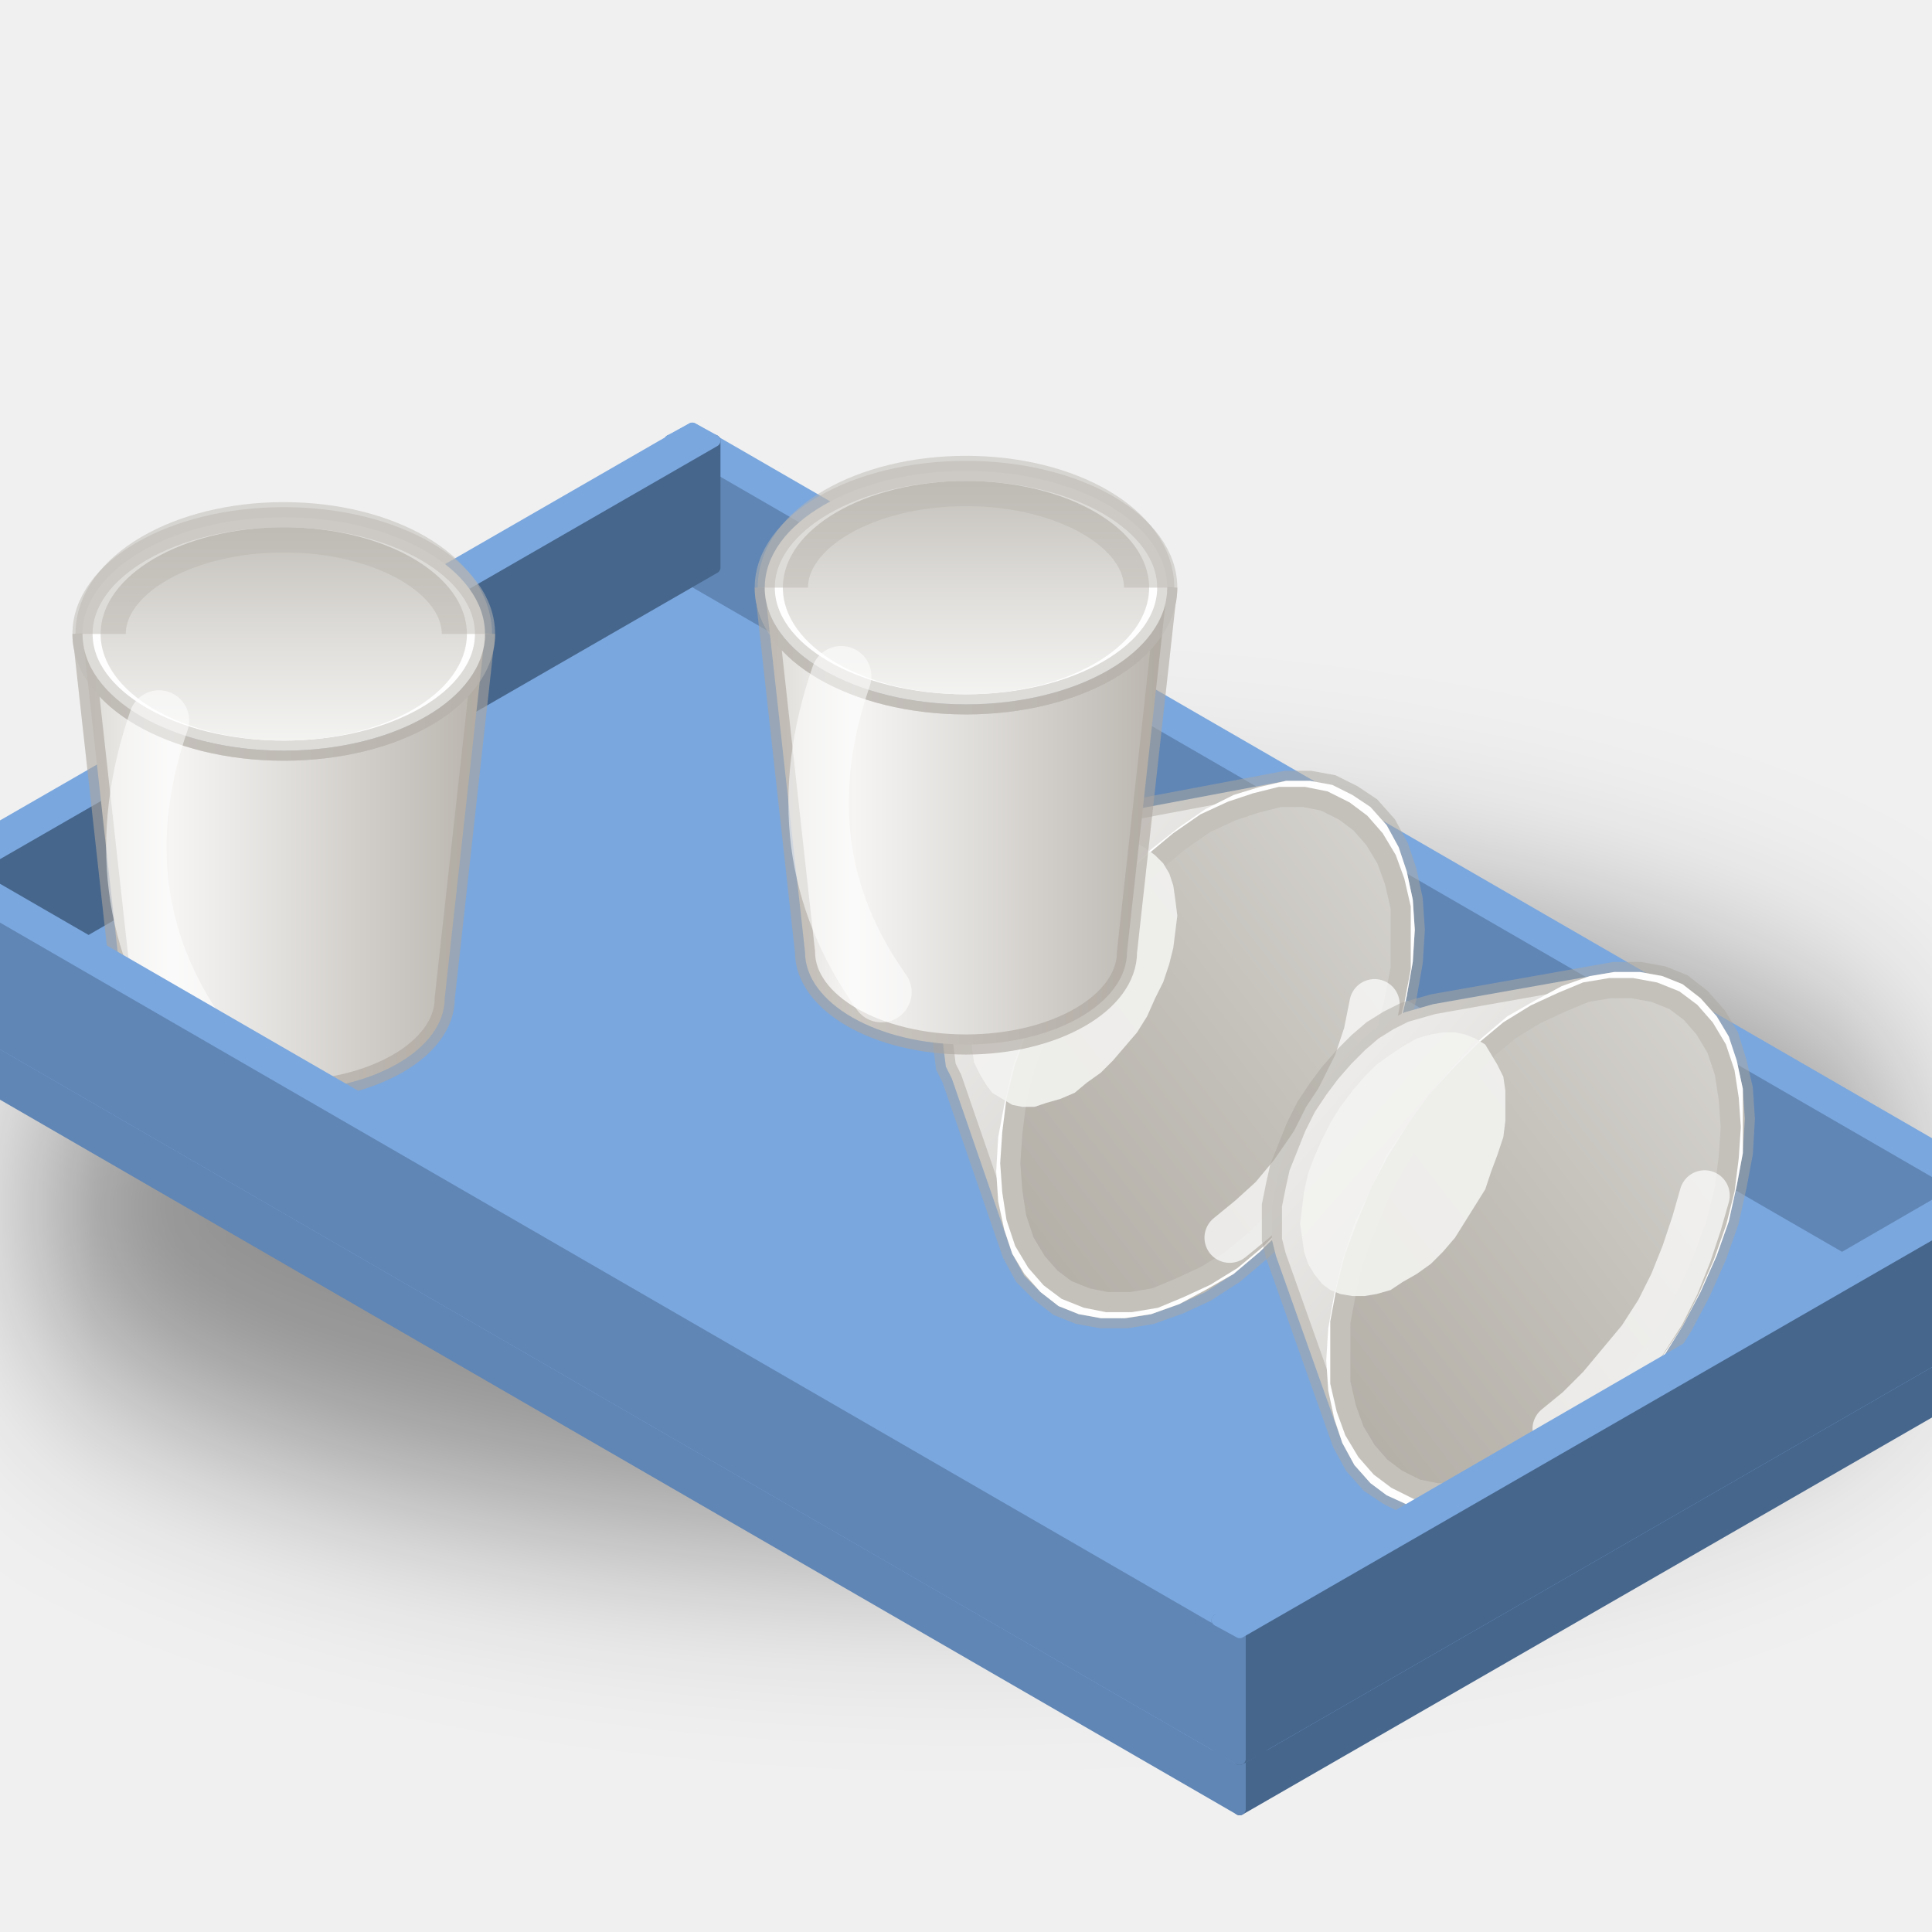
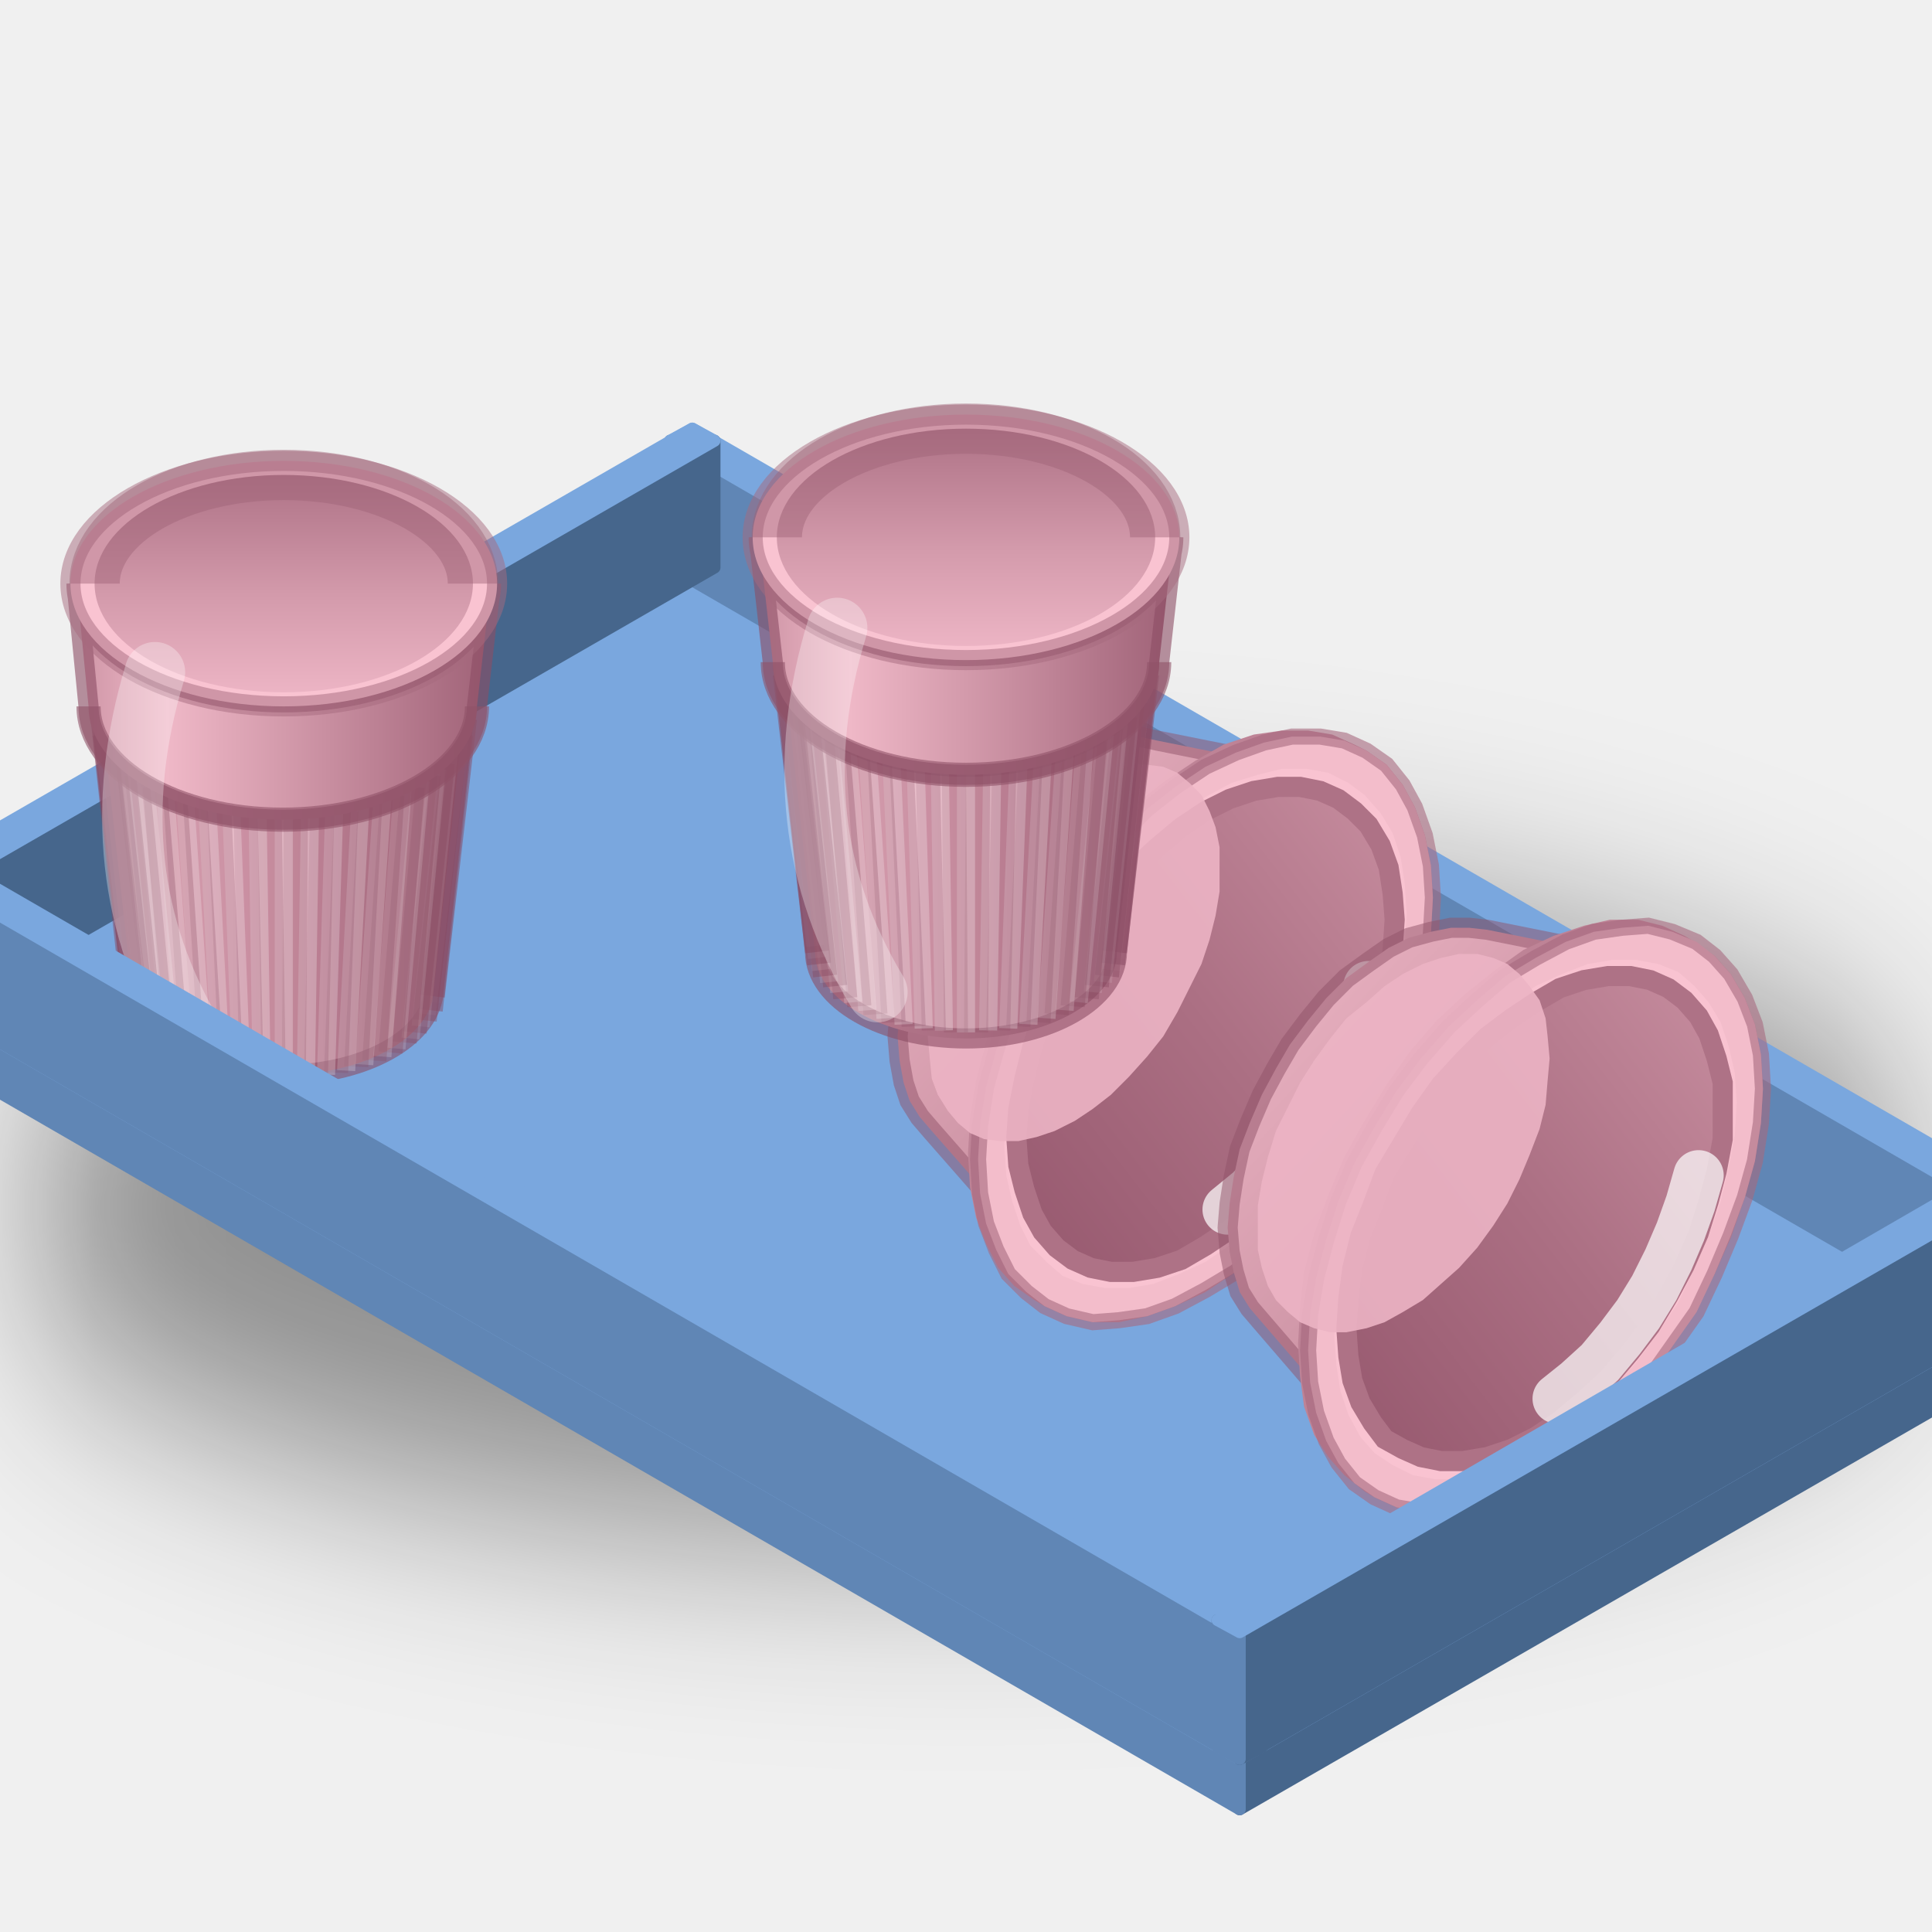
<svg xmlns="http://www.w3.org/2000/svg" viewBox="0 0 96 96" role="img" aria-label="팔레트">
  <defs>
    <filter id="ic-pallet-blur" x="-50%" y="-50%" width="200%" height="200%">
      <feGaussianBlur stdDeviation="5" />
    </filter>
    <filter id="ic-pallet-soft" x="-50%" y="-50%" width="200%" height="200%">
      <feGaussianBlur stdDeviation="2" />
    </filter>
    <linearGradient id="ic-pallet-g1" x1="0" y1="0" x2="1" y2="1">
-       <stop offset="0" stop-color="#f6f5f4" />
-       <stop offset="0.45" stop-color="#dedcd9" />
-       <stop offset="1" stop-color="#bfbbb4" />
+       <stop offset="0" stop-color="#efb8c7" />
+       <stop offset="0.45" stop-color="#d097a8" />
+       <stop offset="1" stop-color="#a76a7f" />
    </linearGradient>
    <linearGradient id="ic-pallet-g2" x1="1" y1="0" x2="0" y2="1">
-       <stop offset="0" stop-color="#d7d5d1" />
-       <stop offset="0.5" stop-color="#c2bfb8" />
-       <stop offset="1" stop-color="#b2ada5" />
+       <stop offset="0" stop-color="#c78d9f" />
+       <stop offset="0.5" stop-color="#ab6f83" />
+       <stop offset="1" stop-color="#96586e" />
    </linearGradient>
    <linearGradient id="ic-pallet-g3" x1="0" y1="0" x2="1" y2="1">
-       <stop offset="0" stop-color="#f6f5f4" />
-       <stop offset="0.45" stop-color="#dedcd9" />
-       <stop offset="1" stop-color="#bfbbb4" />
+       <stop offset="0" stop-color="#efb8c7" />
+       <stop offset="0.45" stop-color="#d097a8" />
+       <stop offset="1" stop-color="#a76a7f" />
    </linearGradient>
    <linearGradient id="ic-pallet-g4" x1="1" y1="0" x2="0" y2="1">
-       <stop offset="0" stop-color="#d7d5d1" />
-       <stop offset="0.5" stop-color="#c2bfb8" />
-       <stop offset="1" stop-color="#b2ada5" />
+       <stop offset="0" stop-color="#c78d9f" />
+       <stop offset="0.5" stop-color="#ab6f83" />
+       <stop offset="1" stop-color="#96586e" />
    </linearGradient>
    <linearGradient id="ic-pallet-g5" x1="0" y1="0" x2="1" y2="0">
-       <stop offset="0" stop-color="#dcdad6" />
-       <stop offset="0.22" stop-color="#f6f5f4" />
-       <stop offset="0.5" stop-color="#e1dfdc" />
-       <stop offset="0.82" stop-color="#c7c3be" />
-       <stop offset="1" stop-color="#b9b5ad" />
-     </linearGradient>
-     <linearGradient id="ic-pallet-g6" x1="0" y1="0" x2="0" y2="1">
-       <stop offset="0" stop-color="#c4c1bb" />
-       <stop offset="0.55" stop-color="#e1dfdc" />
-       <stop offset="1" stop-color="#f3f3f1" />
-     </linearGradient>
-     <linearGradient id="ic-pallet-g7" x1="0" y1="0" x2="1" y2="0">
-       <stop offset="0" stop-color="#dcdad6" />
-       <stop offset="0.22" stop-color="#f6f5f4" />
-       <stop offset="0.5" stop-color="#e1dfdc" />
-       <stop offset="0.82" stop-color="#c7c3be" />
-       <stop offset="1" stop-color="#b9b5ad" />
-     </linearGradient>
-     <linearGradient id="ic-pallet-g8" x1="0" y1="0" x2="0" y2="1">
-       <stop offset="0" stop-color="#c4c1bb" />
-       <stop offset="0.55" stop-color="#e1dfdc" />
-       <stop offset="1" stop-color="#f3f3f1" />
+       <stop offset="0" stop-color="#cd94a5" />
+       <stop offset="0.22" stop-color="#efb8c7" />
+       <stop offset="0.5" stop-color="#d39aab" />
+       <stop offset="0.82" stop-color="#b2768a" />
+       <stop offset="1" stop-color="#9f6277" />
+     </linearGradient>
+     <linearGradient id="ic-pallet-g6" x1="0" y1="0" x2="1" y2="0">
+       <stop offset="0" stop-color="#cd94a5" />
+       <stop offset="0.22" stop-color="#efb8c7" />
+       <stop offset="0.5" stop-color="#d39aab" />
+       <stop offset="0.82" stop-color="#b2768a" />
+       <stop offset="1" stop-color="#9f6277" />
+     </linearGradient>
+     <linearGradient id="ic-pallet-g7" x1="0" y1="0" x2="0" y2="1">
+       <stop offset="0" stop-color="#ae7286" />
+       <stop offset="0.55" stop-color="#d39aab" />
+       <stop offset="1" stop-color="#ecb4c4" />
+     </linearGradient>
+     <linearGradient id="ic-pallet-g8" x1="0" y1="0" x2="1" y2="0">
+       <stop offset="0" stop-color="#cd94a5" />
+       <stop offset="0.22" stop-color="#efb8c7" />
+       <stop offset="0.5" stop-color="#d39aab" />
+       <stop offset="0.82" stop-color="#b2768a" />
+       <stop offset="1" stop-color="#9f6277" />
+     </linearGradient>
+     <linearGradient id="ic-pallet-g9" x1="0" y1="0" x2="1" y2="0">
+       <stop offset="0" stop-color="#cd94a5" />
+       <stop offset="0.22" stop-color="#efb8c7" />
+       <stop offset="0.5" stop-color="#d39aab" />
+       <stop offset="0.82" stop-color="#b2768a" />
+       <stop offset="1" stop-color="#9f6277" />
+     </linearGradient>
+     <linearGradient id="ic-pallet-g10" x1="0" y1="0" x2="0" y2="1">
+       <stop offset="0" stop-color="#ae7286" />
+       <stop offset="0.55" stop-color="#d39aab" />
+       <stop offset="1" stop-color="#ecb4c4" />
    </linearGradient>
  </defs>
  <ellipse cx="48.0" cy="60.0" rx="48.9" ry="16.9" fill="#000" fill-opacity="0.4" filter="url(#ic-pallet-blur)" />
  <polygon points="99.8,67.9 61.6,89.9 61.6,87.4 99.8,65.4" fill="#46668c" stroke="#46668c" stroke-width=".6" stroke-linejoin="round" />
  <polygon points="61.6,89.9 -3.8,52.1 -3.8,49.6 61.6,87.4" fill="#6086b5" stroke="#6086b5" stroke-width=".6" stroke-linejoin="round" />
  <polygon points="34.4,27.6 99.8,65.4 61.6,87.4 -3.8,49.6" fill="#7aa7de" stroke="#7aa7de" stroke-width=".6" stroke-linejoin="round" />
  <polygon points="99.8,65.4 98.7,66.0 98.7,59.7 99.8,59.1" fill="#46668c" stroke="#46668c" stroke-width=".6" stroke-linejoin="round" />
  <polygon points="98.7,66.0 33.3,28.2 33.3,21.9 98.7,59.7" fill="#6086b5" stroke="#6086b5" stroke-width=".6" stroke-linejoin="round" />
  <polygon points="34.4,21.3 99.8,59.1 98.7,59.7 33.3,21.9" fill="#7aa7de" stroke="#7aa7de" stroke-width=".6" stroke-linejoin="round" />
  <polygon points="35.5,28.2 -2.7,50.2 -2.7,43.9 35.5,21.9" fill="#46668c" stroke="#46668c" stroke-width=".6" stroke-linejoin="round" />
  <polygon points="-2.7,50.2 -3.8,49.6 -3.8,43.3 -2.7,43.9" fill="#6086b5" stroke="#6086b5" stroke-width=".6" stroke-linejoin="round" />
  <polygon points="34.4,21.3 35.5,21.9 -2.7,43.9 -3.8,43.3" fill="#7aa7de" stroke="#7aa7de" stroke-width=".6" stroke-linejoin="round" />
-   <polygon points="46.8,51.3 46.9,50.4 47.0,49.5 47.3,48.5 47.6,47.5 48.0,46.5 48.5,45.6 49.1,44.7 49.7,43.8 50.4,43.0 51.1,42.4 51.9,41.8 52.6,41.3 53.4,40.9 54.1,40.6 54.9,40.5 63.9,38.8 65.1,38.8 66.2,39.0 67.2,39.5 68.1,40.1 68.9,41.0 69.5,42.1 69.9,43.3 70.2,44.7 70.3,46.2 70.2,47.8 69.9,49.5 69.5,51.2 68.9,53.0 68.1,54.7 67.2,56.4 66.2,58.0 65.1,59.5 63.9,61.0 62.6,62.2 61.3,63.3 59.9,64.2 58.6,64.8 57.2,65.3 56.0,65.5 54.7,65.5 53.6,65.3 52.6,64.9 51.7,64.2 50.9,63.4 50.3,62.3 47.3,53.6 47.0,53.0 46.9,52.2" fill="url(#ic-pallet-g1)" stroke="#ada8a0" stroke-width="1" stroke-opacity=".5" />
-   <polygon points="49.5,58.2 49.6,56.5 49.9,54.9 50.3,53.1 50.9,51.4 51.7,49.6 52.6,47.9 53.6,46.3 54.7,44.8 55.9,43.4 57.2,42.2 58.6,41.1 59.9,40.2 61.3,39.5 62.6,39.1 63.9,38.8 65.1,38.8 66.2,39.0 67.2,39.5 68.1,40.1 68.9,41.0 69.5,42.1 69.9,43.3 70.2,44.7 70.3,46.2 70.2,47.8 69.9,49.5 69.5,51.2 68.9,53.0 68.1,54.7 67.2,56.4 66.2,58.0 65.1,59.6 63.9,60.9 62.6,62.2 61.3,63.3 59.9,64.1 58.6,64.8 57.2,65.3 55.9,65.5 54.7,65.5 53.6,65.3 52.6,64.9 51.7,64.2 50.9,63.3 50.3,62.3 49.9,61.1 49.6,59.7" fill="#fefefe" />
-   <polygon points="50.2,57.8 50.3,56.3 50.5,54.7 50.9,53.1 51.5,51.4 52.2,49.8 53.0,48.2 54.0,46.7 55.0,45.3 56.2,43.9 57.4,42.8 58.6,41.8 59.9,40.9 61.2,40.3 62.4,39.9 63.6,39.6 64.8,39.6 65.8,39.8 66.8,40.3 67.6,40.9 68.3,41.7 68.9,42.7 69.3,43.8 69.6,45.1 69.6,46.6 69.6,48.1 69.3,49.7 68.9,51.3 68.3,52.9 67.6,54.6 66.8,56.1 65.8,57.7 64.8,59.1 63.6,60.4 62.4,61.6 61.2,62.6 59.9,63.4 58.6,64.0 57.4,64.5 56.2,64.7 55.0,64.7 54.0,64.5 53.0,64.1 52.2,63.5 51.5,62.7 50.9,61.7 50.5,60.5 50.3,59.2" fill="url(#ic-pallet-g2)" stroke="#c4c1bb" stroke-width="1" />
-   <polygon points="48.3,51.3 48.3,50.5 48.4,49.7 48.7,48.9 49.0,48.0 49.3,47.2 49.8,46.3 50.3,45.5 50.8,44.8 51.4,44.1 52.0,43.5 52.7,43.0 53.4,42.5 54.0,42.2 54.7,42.0 55.3,41.8 55.9,41.8 56.5,41.9 57.0,42.2 57.4,42.5 57.8,42.9 58.1,43.4 58.3,44.0 58.4,44.7 58.5,45.5 58.4,46.3 58.3,47.1 58.1,47.9 57.8,48.8 57.4,49.6 57.0,50.5 56.5,51.3 55.9,52.0 55.3,52.7 54.7,53.3 54.0,53.8 53.4,54.3 52.7,54.6 52.0,54.8 51.4,55.0 50.8,55.0 50.3,54.9 49.8,54.6 49.3,54.3 49.0,53.9 48.7,53.4 48.4,52.8 48.3,52.1" fill="#f3f3f1" fill-opacity="0.9" />
-   <polyline points="68.3,49.9 68.0,51.4 67.5,52.9 66.8,54.3 66.1,55.7 65.2,57.1 64.3,58.4 63.3,59.6 62.2,60.6 61.1,61.5" fill="none" stroke="#fff" stroke-opacity="0.7" stroke-width="2.5" stroke-linecap="round" />
-   <polygon points="63.2,60.8 63.2,59.9 63.4,58.9 63.6,58.0 64.0,57.0 64.4,56.0 64.9,55.0 65.5,54.1 66.1,53.3 66.8,52.5 67.5,51.8 68.2,51.2 69.0,50.7 69.8,50.3 70.5,50.1 71.2,49.9 80.2,48.3 81.5,48.3 82.6,48.5 83.6,48.9 84.5,49.6 85.3,50.5 85.9,51.5 86.3,52.8 86.6,54.1 86.7,55.6 86.6,57.3 86.3,58.9 85.9,60.7 85.3,62.4 84.5,64.2 83.6,65.9 82.6,67.5 81.5,69.0 80.2,70.4 79.0,71.6 77.6,72.7 76.3,73.6 74.9,74.3 73.6,74.7 72.3,75.0 71.1,75.0 70.0,74.8 69.0,74.3 68.1,73.7 67.3,72.8 66.7,71.7 63.4,62.4 63.2,61.6" fill="url(#ic-pallet-g3)" stroke="#ada8a0" stroke-width="1" stroke-opacity=".5" />
-   <polygon points="65.9,67.6 66.0,66.0 66.3,64.3 66.7,62.6 67.3,60.8 68.1,59.1 68.9,57.4 70.0,55.8 71.1,54.3 72.3,52.9 73.6,51.6 74.9,50.5 76.3,49.7 77.6,49.0 79.0,48.5 80.2,48.3 81.5,48.3 82.6,48.5 83.6,48.9 84.5,49.6 85.3,50.5 85.9,51.5 86.3,52.7 86.6,54.1 86.6,55.6 86.6,57.3 86.3,58.9 85.9,60.7 85.3,62.4 84.5,64.2 83.6,65.9 82.6,67.5 81.5,69.0 80.2,70.4 79.0,71.6 77.6,72.7 76.3,73.6 74.9,74.3 73.6,74.7 72.3,75.0 71.1,75.0 70.0,74.8 68.9,74.3 68.1,73.7 67.3,72.8 66.7,71.7 66.3,70.5 66.0,69.1" fill="#fefefe" />
-   <polygon points="66.6,67.2 66.6,65.7 66.9,64.1 67.3,62.5 67.9,60.9 68.6,59.2 69.4,57.7 70.4,56.1 71.4,54.7 72.6,53.4 73.8,52.2 75.0,51.2 76.3,50.4 77.6,49.8 78.8,49.3 80.0,49.1 81.1,49.1 82.2,49.3 83.2,49.7 84.0,50.3 84.7,51.1 85.3,52.1 85.7,53.3 85.9,54.6 86.0,56.0 85.9,57.5 85.7,59.1 85.3,60.7 84.7,62.4 84.0,64.0 83.2,65.6 82.2,67.1 81.1,68.5 80.0,69.9 78.8,71.0 77.6,72.0 76.3,72.9 75.0,73.5 73.8,73.9 72.6,74.2 71.4,74.2 70.4,74.0 69.4,73.5 68.6,72.9 67.9,72.1 67.3,71.1 66.9,70.0 66.6,68.7" fill="url(#ic-pallet-g4)" stroke="#c4c1bb" stroke-width="1" />
-   <polygon points="64.6,60.8 64.7,60.0 64.8,59.2 65.0,58.3 65.3,57.5 65.7,56.6 66.1,55.8 66.6,55.0 67.2,54.2 67.8,53.5 68.4,52.9 69.1,52.4 69.7,52.0 70.4,51.6 71.1,51.4 71.7,51.3 72.3,51.3 72.8,51.4 73.3,51.6 73.8,51.9 74.1,52.4 74.4,52.9 74.7,53.5 74.8,54.2 74.8,54.9 74.8,55.7 74.7,56.5 74.4,57.4 74.1,58.2 73.8,59.1 73.3,59.9 72.8,60.7 72.3,61.5 71.7,62.2 71.1,62.8 70.4,63.3 69.7,63.7 69.1,64.1 68.4,64.3 67.8,64.4 67.2,64.4 66.6,64.3 66.1,64.1 65.7,63.8 65.3,63.3 65.0,62.8 64.8,62.2 64.7,61.5" fill="#f3f3f1" fill-opacity="0.9" />
-   <polyline points="84.7,59.4 84.3,60.8 83.8,62.3 83.2,63.8 82.5,65.2 81.6,66.6 80.6,67.8 79.6,69.0 78.5,70.1 77.4,71.0" fill="none" stroke="#fff" stroke-opacity="0.7" stroke-width="2.5" stroke-linecap="round" />
-   <path d="M40.0 47.3 A8.0 4.6 0 0 0 56.0 47.3 L58.0 29.2 A10.0 5.8 0 0 1 38.0 29.2 Z" fill="url(#ic-pallet-g5)" stroke="#aba69d" stroke-width="1" stroke-opacity=".6" />
-   <ellipse cx="48.0" cy="29.2" rx="10.0" ry="5.8" fill="#fefefe" stroke="#bfbbb4" stroke-width="1" stroke-opacity=".5" />
-   <ellipse cx="48.0" cy="29.2" rx="9.1" ry="5.3" fill="url(#ic-pallet-g6)" />
-   <path d="M38.9 29.2 A9.1 5.3 0 0 1 57.1 29.2" fill="none" stroke="#b9b5ad" stroke-width="2.5" stroke-opacity=".45" />
-   <path d="M41.8 33.6 Q38.8 42.3 43.8 49.3" stroke="#fff" stroke-opacity=".55" stroke-width="3" fill="none" stroke-linecap="round" />
-   <path d="M6.1 49.6 A8.0 4.6 0 0 0 22.1 49.6 L24.1 31.5 A10.0 5.8 0 0 1 4.1 31.5 Z" fill="url(#ic-pallet-g7)" stroke="#aba69d" stroke-width="1" stroke-opacity=".6" />
-   <ellipse cx="14.1" cy="31.5" rx="10.0" ry="5.8" fill="#fefefe" stroke="#bfbbb4" stroke-width="1" stroke-opacity=".5" />
-   <ellipse cx="14.1" cy="31.5" rx="9.1" ry="5.3" fill="url(#ic-pallet-g8)" />
-   <path d="M5.0 31.5 A9.1 5.3 0 0 1 23.2 31.5" fill="none" stroke="#b9b5ad" stroke-width="2.5" stroke-opacity=".45" />
-   <path d="M7.9 35.8 Q4.9 44.5 9.9 51.6" stroke="#fff" stroke-opacity=".55" stroke-width="3" fill="none" stroke-linecap="round" />
+   <polygon points="44.6,51.5 44.7,50.3 44.9,49.0 45.2,47.7 45.7,46.3 46.3,45.0 47.0,43.7 47.8,42.4 48.6,41.2 49.6,40.2 50.6,39.2 51.6,38.4 52.6,37.7 53.7,37.2 54.7,36.8 55.7,36.6 56.6,36.6 57.5,36.8 66.0,38.5 67.0,38.9 67.8,39.5 68.6,40.4 69.2,41.4 69.6,42.6 69.8,43.9 69.9,45.4 69.8,46.9 69.6,48.5 69.2,50.2 68.6,51.9 67.8,53.6 67.0,55.2 66.0,56.8 64.9,58.2 63.7,59.6 62.5,60.8 61.2,61.8 59.9,62.7 58.6,63.3 57.3,63.8 56.1,64.0 54.9,64.0 53.8,63.8 52.8,63.4 52.0,62.7 46.3,56.2 45.7,55.5 45.2,54.7 44.9,53.8 44.7,52.7" fill="url(#ic-pallet-g1)" stroke="#905268" stroke-width="1" stroke-opacity=".5" />
+   <polygon points="48.1,57.3 48.2,55.6 48.5,53.7 49.0,51.8 49.6,49.9 50.4,48.0 51.4,46.2 52.5,44.5 53.7,42.8 55.0,41.3 56.5,39.9 57.9,38.8 59.4,37.8 60.8,37.0 62.3,36.5 63.7,36.3 65.0,36.3 66.2,36.5 67.3,37.0 67.9,37.3 68.9,38.0 69.7,39.0 70.3,40.1 70.8,41.5 71.1,43.0 71.2,44.6 71.1,46.4 70.8,48.2 70.3,50.1 69.7,52.0 68.9,53.9 67.9,55.7 66.8,57.5 65.5,59.1 64.2,60.7 62.8,62.0 61.4,63.2 59.9,64.2 58.4,64.9 57.0,65.4 55.6,65.7 54.3,65.7 53.0,65.4 51.9,64.9 51.4,64.6 50.4,63.9 49.6,63.0 49.0,61.8 48.5,60.5 48.2,59.0" fill="#be8396" />
+   <polygon points="48.6,57.6 48.7,55.9 49.0,54.0 49.5,52.2 50.1,50.3 51.0,48.4 51.9,46.5 53.0,44.8 54.3,43.1 55.6,41.6 57.0,40.2 58.4,39.1 59.9,38.1 61.4,37.4 62.8,36.9 64.2,36.6 65.6,36.6 66.8,36.8 67.9,37.3 68.9,38.0 69.7,39.0 70.3,40.1 70.8,41.5 71.1,43.0 71.2,44.6 71.1,46.4 70.8,48.2 70.3,50.1 69.7,52.0 68.9,53.9 67.9,55.7 66.8,57.5 65.6,59.1 64.2,60.7 62.8,62.0 61.4,63.2 59.9,64.1 58.4,64.9 57.0,65.4 55.6,65.6 54.3,65.7 53.0,65.4 51.9,64.9 51.0,64.2 50.1,63.3 49.5,62.1 49.0,60.8 48.7,59.3" fill="#f3bdcb" stroke="#a76a7f" stroke-width=".8" stroke-opacity=".6" />
+   <polygon points="49.9,56.9 50.0,55.3 50.3,53.7 50.7,52.0 51.2,50.4 52.0,48.7 52.8,47.0 53.8,45.5 54.9,44.0 56.1,42.7 57.3,41.5 58.6,40.4 59.9,39.6 61.2,38.9 62.5,38.5 63.7,38.2 64.9,38.2 66.0,38.4 67.0,38.9 67.8,39.5 68.6,40.4 69.2,41.4 69.6,42.6 69.8,43.9 69.9,45.4 69.8,46.9 69.6,48.5 69.2,50.2 68.6,51.9 67.8,53.6 67.0,55.2 66.0,56.8 64.9,58.2 63.7,59.6 62.5,60.8 61.2,61.8 59.9,62.7 58.6,63.3 57.3,63.8 56.1,64.0 54.9,64.0 53.8,63.8 52.8,63.4 52.0,62.7 51.2,61.9 50.7,60.9 50.3,59.7 50.0,58.4" fill="#f9c3d1" />
+   <polygon points="50.5,56.5 50.6,55.1 50.9,53.6 51.3,52.0 51.8,50.4 52.5,48.8 53.3,47.3 54.2,45.8 55.2,44.5 56.3,43.2 57.5,42.1 58.7,41.1 59.9,40.3 61.1,39.7 62.3,39.3 63.5,39.1 64.6,39.1 65.6,39.3 66.5,39.7 67.3,40.3 68.0,41.0 68.6,42.0 69.0,43.1 69.2,44.4 69.3,45.7 69.2,47.2 69.0,48.7 68.6,50.3 68.0,51.9 67.3,53.4 66.5,55.0 65.6,56.4 64.6,57.8 63.5,59.0 62.3,60.2 61.1,61.1 59.9,61.9 58.7,62.6 57.5,63.0 56.3,63.2 55.2,63.2 54.2,63.0 53.3,62.6 52.5,62.0 51.8,61.2 51.3,60.3 50.9,59.1 50.6,57.9" fill="url(#ic-pallet-g2)" stroke="#ae7286" stroke-width="1" />
+   <polygon points="46.1,51.5 46.2,50.4 46.3,49.2 46.6,48.0 47.1,46.8 47.6,45.6 48.2,44.4 48.9,43.2 49.7,42.2 50.6,41.2 51.5,40.3 52.4,39.6 53.4,38.9 54.3,38.5 55.2,38.1 56.1,38.0 57.0,38.0 57.8,38.1 58.5,38.4 59.1,38.9 59.7,39.5 60.1,40.3 60.4,41.1 60.6,42.1 60.6,43.1 60.6,44.3 60.4,45.5 60.1,46.7 59.7,47.9 59.1,49.1 58.5,50.3 57.8,51.5 57.0,52.5 56.1,53.5 55.2,54.4 54.3,55.1 53.4,55.7 52.4,56.2 51.5,56.5 50.6,56.7 49.7,56.7 48.9,56.6 48.2,56.3 47.6,55.8 47.1,55.2 46.6,54.4 46.3,53.6 46.2,52.6" fill="#ecb4c4" fill-opacity="0.9" />
+   <polyline points="68.0,49.0 67.6,50.4 67.2,51.8 66.5,53.2 65.8,54.5 65.0,55.9 64.1,57.1 63.1,58.2 62.1,59.2 61.0,60.1" fill="none" stroke="#fff" stroke-opacity="0.7" stroke-width="2.5" stroke-linecap="round" />
+   <polygon points="61.0,61.0 61.1,59.8 61.3,58.5 61.6,57.1 62.1,55.8 62.7,54.4 63.4,53.1 64.1,51.9 65.0,50.7 65.9,49.6 66.9,48.6 68.0,47.8 69.0,47.1 70.0,46.6 71.1,46.3 72.1,46.1 73.0,46.1 73.9,46.2 82.4,47.9 83.3,48.3 84.2,49.0 84.9,49.8 85.5,50.8 85.9,52.0 86.2,53.3 86.3,54.8 86.2,56.4 85.9,58.0 85.5,59.7 84.9,61.4 84.2,63.0 83.3,64.7 82.4,66.2 81.3,67.7 80.1,69.0 78.9,70.2 77.6,71.3 76.3,72.1 75.0,72.8 73.7,73.2 72.5,73.5 71.3,73.5 70.2,73.3 69.2,72.8 68.3,72.2 62.7,65.7 62.1,65.0 61.6,64.2 61.3,63.2 61.1,62.2" fill="url(#ic-pallet-g3)" stroke="#905268" stroke-width="1" stroke-opacity=".5" />
+   <polygon points="64.5,66.8 64.6,65.0 64.8,63.2 65.3,61.3 66.0,59.4 66.8,57.5 67.8,55.7 68.9,53.9 70.1,52.2 71.4,50.7 72.8,49.4 74.3,48.2 75.7,47.2 77.2,46.5 78.7,46.0 80.0,45.7 81.4,45.7 82.6,46.0 83.7,46.5 84.2,46.8 85.2,47.5 86.0,48.4 86.7,49.6 87.2,50.9 87.5,52.4 87.6,54.1 87.5,55.8 87.2,57.7 86.7,59.5 86.0,61.5 85.2,63.3 84.2,65.2 83.1,66.9 81.9,68.6 80.6,70.1 79.2,71.5 77.8,72.6 76.3,73.6 74.8,74.3 73.4,74.8 72.0,75.1 70.6,75.1 69.4,74.9 68.3,74.4 67.8,74.1 66.8,73.3 66.0,72.4 65.3,71.3 64.8,69.9 64.6,68.4" fill="#be8396" />
+   <polygon points="65.0,67.1 65.1,65.3 65.4,63.5 65.9,61.6 66.5,59.7 67.3,57.8 68.3,56.0 69.4,54.2 70.6,52.6 72.0,51.0 73.4,49.7 74.8,48.5 76.3,47.6 77.8,46.8 79.2,46.3 80.6,46.1 81.9,46.0 83.1,46.3 84.3,46.8 85.2,47.5 86.0,48.4 86.7,49.6 87.2,50.9 87.5,52.4 87.6,54.1 87.5,55.8 87.2,57.7 86.7,59.5 86.0,61.4 85.2,63.3 84.3,65.2 83.1,66.9 81.9,68.6 80.6,70.1 79.2,71.5 77.8,72.6 76.3,73.6 74.8,74.3 73.4,74.8 72.0,75.1 70.6,75.1 69.4,74.9 68.3,74.4 67.3,73.7 66.5,72.7 65.9,71.6 65.4,70.2 65.1,68.7" fill="#f3bdcb" stroke="#a76a7f" stroke-width=".8" stroke-opacity=".6" />
+   <polygon points="66.3,66.4 66.4,64.8 66.6,63.2 67.0,61.5 67.6,59.8 68.3,58.1 69.2,56.5 70.2,54.9 71.3,53.5 72.5,52.1 73.7,50.9 75.0,49.9 76.3,49.0 77.6,48.4 78.9,47.9 80.1,47.7 81.3,47.7 82.4,47.9 83.4,48.3 84.2,49.0 84.9,49.8 85.5,50.8 85.9,52.0 86.2,53.3 86.3,54.8 86.2,56.4 85.9,58.0 85.5,59.7 84.9,61.4 84.2,63.0 83.4,64.7 82.4,66.2 81.3,67.7 80.1,69.0 78.9,70.2 77.6,71.3 76.3,72.1 75.0,72.8 73.7,73.2 72.5,73.5 71.3,73.5 70.2,73.3 69.2,72.8 68.3,72.2 67.6,71.4 67.0,70.3 66.6,69.1 66.4,67.8" fill="#f9c3d1" />
+   <polygon points="66.9,66.0 67.0,64.5 67.2,63.0 67.6,61.4 68.2,59.9 68.8,58.3 69.7,56.8 70.6,55.3 71.6,53.9 72.7,52.7 73.9,51.5 75.1,50.6 76.3,49.8 77.5,49.1 78.7,48.7 79.9,48.5 81.0,48.5 82.0,48.7 82.9,49.1 83.7,49.7 84.4,50.5 84.9,51.4 85.3,52.6 85.6,53.8 85.6,55.2 85.6,56.6 85.3,58.2 84.9,59.7 84.4,61.3 83.7,62.9 82.9,64.4 82.0,65.9 81.0,67.2 79.9,68.5 78.7,69.6 77.5,70.6 76.3,71.4 75.1,72.0 73.9,72.4 72.7,72.6 71.6,72.6 70.6,72.4 69.7,72.0 68.8,71.5 68.2,70.7 67.6,69.7 67.2,68.6 67.0,67.4" fill="url(#ic-pallet-g4)" stroke="#ae7286" stroke-width="1" />
+   <polygon points="62.5,61.0 62.5,59.9 62.7,58.7 63.0,57.5 63.4,56.2 64.0,55.0 64.6,53.8 65.3,52.7 66.1,51.6 66.9,50.6 67.9,49.8 68.8,49.0 69.7,48.4 70.7,47.9 71.6,47.6 72.5,47.4 73.4,47.4 74.2,47.6 74.9,47.9 75.5,48.4 76.0,49.0 76.5,49.7 76.8,50.6 76.9,51.5 77.0,52.6 76.9,53.7 76.8,54.9 76.5,56.1 76.0,57.4 75.5,58.6 74.9,59.8 74.2,60.9 73.4,62.0 72.5,63.0 71.6,63.8 70.7,64.6 69.7,65.2 68.8,65.7 67.9,66.0 66.9,66.2 66.1,66.2 65.3,66.0 64.6,65.7 64.0,65.2 63.4,64.6 63.0,63.9 62.7,63.0 62.5,62.1" fill="#ecb4c4" fill-opacity="0.9" />
+   <polyline points="84.4,58.4 84.0,59.8 83.5,61.2 82.9,62.6 82.2,64.0 81.4,65.3 80.5,66.5 79.5,67.7 78.4,68.7 77.4,69.5" fill="none" stroke="#fff" stroke-opacity="0.7" stroke-width="2.5" stroke-linecap="round" />
+   <path d="M40.5 47.3 A7.5 4.3 0 0 0 55.5 47.3 L57.1 32.9 A9.1 5.2 0 0 1 38.9 32.9 Z" fill="url(#ic-pallet-g5)" stroke="#8d4e65" stroke-width="1" stroke-opacity=".6" />
+   <line x1="55.4" y1="47.3" x2="57.0" y2="33.5" stroke="#884960" stroke-opacity="0.50" stroke-width="1.2" />
+   <line x1="55.4" y1="47.6" x2="57.0" y2="33.8" stroke="#ffffff" stroke-opacity="0.02" stroke-width=".9" />
+   <line x1="55.3" y1="47.9" x2="56.8" y2="34.2" stroke="#884960" stroke-opacity="0.46" stroke-width="1.2" />
+   <line x1="55.2" y1="48.2" x2="56.7" y2="34.6" stroke="#ffffff" stroke-opacity="0.05" stroke-width=".9" />
+   <line x1="55.0" y1="48.5" x2="56.5" y2="34.9" stroke="#884960" stroke-opacity="0.42" stroke-width="1.2" />
+   <line x1="54.8" y1="48.8" x2="56.2" y2="35.3" stroke="#ffffff" stroke-opacity="0.09" stroke-width=".9" />
+   <line x1="54.5" y1="49.0" x2="55.9" y2="35.6" stroke="#884960" stroke-opacity="0.38" stroke-width="1.2" />
+   <line x1="54.3" y1="49.3" x2="55.6" y2="35.9" stroke="#ffffff" stroke-opacity="0.12" stroke-width=".9" />
+   <line x1="54.0" y1="49.6" x2="55.2" y2="36.2" stroke="#884960" stroke-opacity="0.34" stroke-width="1.2" />
+   <line x1="53.6" y1="49.8" x2="54.9" y2="36.5" stroke="#ffffff" stroke-opacity="0.15" stroke-width=".9" />
+   <line x1="53.3" y1="50.0" x2="54.4" y2="36.8" stroke="#884960" stroke-opacity="0.31" stroke-width="1.2" />
+   <line x1="52.9" y1="50.2" x2="53.9" y2="37.0" stroke="#ffffff" stroke-opacity="0.18" stroke-width=".9" />
+   <line x1="52.5" y1="50.4" x2="53.4" y2="37.3" stroke="#884960" stroke-opacity="0.28" stroke-width="1.2" />
+   <line x1="52.0" y1="50.6" x2="52.9" y2="37.5" stroke="#ffffff" stroke-opacity="0.20" stroke-width=".9" />
+   <line x1="51.6" y1="50.8" x2="52.3" y2="37.7" stroke="#884960" stroke-opacity="0.26" stroke-width="1.2" />
+   <line x1="51.1" y1="50.9" x2="51.8" y2="37.9" stroke="#ffffff" stroke-opacity="0.22" stroke-width=".9" />
+   <line x1="50.6" y1="51.0" x2="51.2" y2="38.0" stroke="#884960" stroke-opacity="0.24" stroke-width="1.2" />
+   <line x1="50.1" y1="51.1" x2="50.6" y2="38.1" stroke="#ffffff" stroke-opacity="0.23" stroke-width=".9" />
+   <line x1="49.6" y1="51.2" x2="49.9" y2="38.2" stroke="#884960" stroke-opacity="0.23" stroke-width="1.2" />
+   <line x1="49.1" y1="51.2" x2="49.3" y2="38.3" stroke="#ffffff" stroke-opacity="0.24" stroke-width=".9" />
+   <line x1="48.5" y1="51.3" x2="48.6" y2="38.3" stroke="#884960" stroke-opacity="0.22" stroke-width="1.2" />
+   <line x1="48.0" y1="51.3" x2="48.0" y2="38.3" stroke="#ffffff" stroke-opacity="0.25" stroke-width=".9" />
+   <line x1="47.5" y1="51.3" x2="47.4" y2="38.3" stroke="#884960" stroke-opacity="0.22" stroke-width="1.2" />
+   <line x1="46.9" y1="51.2" x2="46.7" y2="38.3" stroke="#ffffff" stroke-opacity="0.25" stroke-width=".9" />
+   <line x1="46.4" y1="51.2" x2="46.1" y2="38.2" stroke="#884960" stroke-opacity="0.23" stroke-width="1.2" />
+   <line x1="45.9" y1="51.1" x2="45.5" y2="38.1" stroke="#ffffff" stroke-opacity="0.24" stroke-width=".9" />
+   <line x1="45.4" y1="51.0" x2="44.8" y2="38.0" stroke="#884960" stroke-opacity="0.24" stroke-width="1.2" />
+   <line x1="44.9" y1="50.9" x2="44.3" y2="37.9" stroke="#ffffff" stroke-opacity="0.23" stroke-width=".9" />
+   <line x1="44.4" y1="50.8" x2="43.7" y2="37.7" stroke="#884960" stroke-opacity="0.26" stroke-width="1.2" />
+   <line x1="44.0" y1="50.6" x2="43.1" y2="37.5" stroke="#ffffff" stroke-opacity="0.22" stroke-width=".9" />
+   <line x1="43.5" y1="50.4" x2="42.6" y2="37.3" stroke="#884960" stroke-opacity="0.28" stroke-width="1.2" />
+   <line x1="43.1" y1="50.2" x2="42.1" y2="37.1" stroke="#ffffff" stroke-opacity="0.20" stroke-width=".9" />
+   <line x1="42.7" y1="50.0" x2="41.6" y2="36.8" stroke="#884960" stroke-opacity="0.31" stroke-width="1.2" />
+   <line x1="42.4" y1="49.8" x2="41.2" y2="36.5" stroke="#ffffff" stroke-opacity="0.18" stroke-width=".9" />
+   <line x1="42.0" y1="49.6" x2="40.8" y2="36.2" stroke="#884960" stroke-opacity="0.34" stroke-width="1.2" />
+   <line x1="41.7" y1="49.3" x2="40.4" y2="35.9" stroke="#ffffff" stroke-opacity="0.15" stroke-width=".9" />
+   <line x1="41.5" y1="49.0" x2="40.1" y2="35.6" stroke="#884960" stroke-opacity="0.38" stroke-width="1.2" />
+   <line x1="41.2" y1="48.8" x2="39.8" y2="35.3" stroke="#ffffff" stroke-opacity="0.12" stroke-width=".9" />
+   <line x1="41.0" y1="48.5" x2="39.5" y2="34.9" stroke="#884960" stroke-opacity="0.42" stroke-width="1.2" />
+   <line x1="40.8" y1="48.2" x2="39.3" y2="34.6" stroke="#ffffff" stroke-opacity="0.09" stroke-width=".9" />
+   <line x1="40.7" y1="47.9" x2="39.2" y2="34.2" stroke="#884960" stroke-opacity="0.46" stroke-width="1.2" />
+   <line x1="40.6" y1="47.6" x2="39.0" y2="33.9" stroke="#ffffff" stroke-opacity="0.05" stroke-width=".9" />
+   <line x1="40.6" y1="47.3" x2="39.0" y2="33.5" stroke="#884960" stroke-opacity="0.50" stroke-width="1.2" />
+   <line x1="40.5" y1="47.0" x2="38.9" y2="33.1" stroke="#ffffff" stroke-opacity="0.02" stroke-width=".9" />
+   <path d="M38.4 32.9 A9.6 5.6 0 0 0 57.6 32.9 L58.3 26.7 A10.3 5.9 0 0 1 37.7 26.7 Z" fill="url(#ic-pallet-g6)" stroke="#8d4e65" stroke-width="1" stroke-opacity=".6" />
+   <path d="M38.4 32.9 A9.6 5.6 0 0 0 57.6 32.9" fill="none" stroke="#905268" stroke-width="1.2" stroke-opacity=".6" />
+   <ellipse cx="48.0" cy="26.7" rx="10.6" ry="6.1" fill="#f9c3d1" stroke="#a76a7f" stroke-width="1" stroke-opacity=".5" />
+   <ellipse cx="48.0" cy="26.7" rx="9.4" ry="5.4" fill="url(#ic-pallet-g7)" />
+   <path d="M38.6 26.7 A9.4 5.4 0 0 1 57.4 26.7" fill="none" stroke="#9f6277" stroke-width="2.5" stroke-opacity=".45" />
+   <path d="M41.6 31.2 Q38.6 41.0 43.6 49.3" stroke="#fff" stroke-opacity="0.3" stroke-width="3" fill="none" stroke-linecap="round" />
+   <path d="M6.6 49.6 A7.5 4.3 0 0 0 21.5 49.6 L23.1 35.1 A9.1 5.2 0 0 1 5.0 35.1 Z" fill="url(#ic-pallet-g8)" stroke="#8d4e65" stroke-width="1" stroke-opacity=".6" />
+   <line x1="21.5" y1="49.5" x2="23.1" y2="35.7" stroke="#884960" stroke-opacity="0.50" stroke-width="1.2" />
+   <line x1="21.5" y1="49.8" x2="23.0" y2="36.1" stroke="#ffffff" stroke-opacity="0.02" stroke-width=".9" />
+   <line x1="21.4" y1="50.2" x2="22.9" y2="36.5" stroke="#884960" stroke-opacity="0.46" stroke-width="1.2" />
+   <line x1="21.2" y1="50.4" x2="22.8" y2="36.8" stroke="#ffffff" stroke-opacity="0.05" stroke-width=".9" />
+   <line x1="21.1" y1="50.7" x2="22.6" y2="37.2" stroke="#884960" stroke-opacity="0.42" stroke-width="1.2" />
+   <line x1="20.9" y1="51.0" x2="22.3" y2="37.5" stroke="#ffffff" stroke-opacity="0.09" stroke-width=".9" />
+   <line x1="20.6" y1="51.3" x2="22.0" y2="37.9" stroke="#884960" stroke-opacity="0.38" stroke-width="1.2" />
+   <line x1="20.4" y1="51.6" x2="21.7" y2="38.2" stroke="#ffffff" stroke-opacity="0.12" stroke-width=".9" />
+   <line x1="20.1" y1="51.8" x2="21.3" y2="38.5" stroke="#884960" stroke-opacity="0.34" stroke-width="1.2" />
+   <line x1="19.7" y1="52.1" x2="20.9" y2="38.8" stroke="#ffffff" stroke-opacity="0.15" stroke-width=".9" />
+   <line x1="19.4" y1="52.3" x2="20.5" y2="39.1" stroke="#884960" stroke-opacity="0.31" stroke-width="1.2" />
+   <line x1="19.0" y1="52.5" x2="20.0" y2="39.3" stroke="#ffffff" stroke-opacity="0.18" stroke-width=".9" />
+   <line x1="18.6" y1="52.7" x2="19.5" y2="39.5" stroke="#884960" stroke-opacity="0.28" stroke-width="1.2" />
+   <line x1="18.1" y1="52.9" x2="19.0" y2="39.7" stroke="#ffffff" stroke-opacity="0.20" stroke-width=".9" />
+   <line x1="17.7" y1="53.0" x2="18.4" y2="39.9" stroke="#884960" stroke-opacity="0.26" stroke-width="1.2" />
+   <line x1="17.2" y1="53.2" x2="17.9" y2="40.1" stroke="#ffffff" stroke-opacity="0.22" stroke-width=".9" />
+   <line x1="16.7" y1="53.3" x2="17.2" y2="40.3" stroke="#884960" stroke-opacity="0.24" stroke-width="1.2" />
+   <line x1="16.2" y1="53.4" x2="16.6" y2="40.4" stroke="#ffffff" stroke-opacity="0.23" stroke-width=".9" />
+   <line x1="15.7" y1="53.4" x2="16.0" y2="40.5" stroke="#884960" stroke-opacity="0.23" stroke-width="1.2" />
+   <line x1="15.2" y1="53.5" x2="15.4" y2="40.5" stroke="#ffffff" stroke-opacity="0.24" stroke-width=".9" />
+   <line x1="14.6" y1="53.5" x2="14.7" y2="40.6" stroke="#884960" stroke-opacity="0.22" stroke-width="1.2" />
+   <line x1="14.1" y1="53.5" x2="14.1" y2="40.6" stroke="#ffffff" stroke-opacity="0.25" stroke-width=".9" />
+   <line x1="13.6" y1="53.5" x2="13.4" y2="40.6" stroke="#884960" stroke-opacity="0.22" stroke-width="1.2" />
+   <line x1="13.0" y1="53.5" x2="12.8" y2="40.5" stroke="#ffffff" stroke-opacity="0.25" stroke-width=".9" />
+   <line x1="12.5" y1="53.4" x2="12.2" y2="40.5" stroke="#884960" stroke-opacity="0.23" stroke-width="1.2" />
+   <line x1="12.0" y1="53.4" x2="11.5" y2="40.4" stroke="#ffffff" stroke-opacity="0.24" stroke-width=".9" />
+   <line x1="11.5" y1="53.3" x2="10.9" y2="40.3" stroke="#884960" stroke-opacity="0.24" stroke-width="1.2" />
+   <line x1="11.0" y1="53.2" x2="10.3" y2="40.1" stroke="#ffffff" stroke-opacity="0.23" stroke-width=".9" />
+   <line x1="10.5" y1="53.0" x2="9.7" y2="39.9" stroke="#884960" stroke-opacity="0.26" stroke-width="1.2" />
+   <line x1="10.1" y1="52.9" x2="9.2" y2="39.8" stroke="#ffffff" stroke-opacity="0.22" stroke-width=".9" />
+   <line x1="9.6" y1="52.7" x2="8.7" y2="39.5" stroke="#884960" stroke-opacity="0.28" stroke-width="1.2" />
+   <line x1="9.2" y1="52.5" x2="8.2" y2="39.3" stroke="#ffffff" stroke-opacity="0.20" stroke-width=".9" />
+   <line x1="8.8" y1="52.3" x2="7.7" y2="39.1" stroke="#884960" stroke-opacity="0.31" stroke-width="1.2" />
+   <line x1="8.5" y1="52.1" x2="7.2" y2="38.8" stroke="#ffffff" stroke-opacity="0.18" stroke-width=".9" />
+   <line x1="8.1" y1="51.8" x2="6.8" y2="38.5" stroke="#884960" stroke-opacity="0.34" stroke-width="1.2" />
+   <line x1="7.8" y1="51.6" x2="6.5" y2="38.2" stroke="#ffffff" stroke-opacity="0.15" stroke-width=".9" />
+   <line x1="7.5" y1="51.3" x2="6.1" y2="37.9" stroke="#884960" stroke-opacity="0.38" stroke-width="1.2" />
+   <line x1="7.3" y1="51.0" x2="5.9" y2="37.5" stroke="#ffffff" stroke-opacity="0.12" stroke-width=".9" />
+   <line x1="7.1" y1="50.7" x2="5.6" y2="37.2" stroke="#884960" stroke-opacity="0.42" stroke-width="1.2" />
+   <line x1="6.9" y1="50.5" x2="5.4" y2="36.8" stroke="#ffffff" stroke-opacity="0.09" stroke-width=".9" />
+   <line x1="6.8" y1="50.2" x2="5.2" y2="36.5" stroke="#884960" stroke-opacity="0.46" stroke-width="1.2" />
+   <line x1="6.7" y1="49.9" x2="5.1" y2="36.1" stroke="#ffffff" stroke-opacity="0.05" stroke-width=".9" />
+   <line x1="6.6" y1="49.5" x2="5.1" y2="35.7" stroke="#884960" stroke-opacity="0.50" stroke-width="1.2" />
+   <line x1="6.6" y1="49.2" x2="5.0" y2="35.4" stroke="#ffffff" stroke-opacity="0.02" stroke-width=".9" />
+   <path d="M4.4 35.1 A9.6 5.6 0 0 0 23.7 35.1 L24.4 29.0 A10.3 5.9 0 0 1 3.8 29.0 Z" fill="url(#ic-pallet-g9)" stroke="#8d4e65" stroke-width="1" stroke-opacity=".6" />
+   <path d="M4.4 35.1 A9.6 5.6 0 0 0 23.7 35.1" fill="none" stroke="#905268" stroke-width="1.2" stroke-opacity=".6" />
+   <ellipse cx="14.1" cy="29.0" rx="10.6" ry="6.1" fill="#f9c3d1" stroke="#a76a7f" stroke-width="1" stroke-opacity=".5" />
+   <ellipse cx="14.1" cy="29.0" rx="9.4" ry="5.4" fill="url(#ic-pallet-g10)" />
+   <path d="M4.7 29.0 A9.4 5.4 0 0 1 23.5 29.0" fill="none" stroke="#9f6277" stroke-width="2.5" stroke-opacity=".45" />
+   <path d="M7.7 33.4 Q4.7 43.3 9.7 51.6" stroke="#fff" stroke-opacity="0.3" stroke-width="3" fill="none" stroke-linecap="round" />
  <polygon points="62.7,86.8 61.6,87.4 61.6,81.1 62.7,80.5" fill="#46668c" stroke="#46668c" stroke-width=".6" stroke-linejoin="round" />
  <polygon points="61.6,87.4 -3.8,49.6 -3.8,43.3 61.6,81.1" fill="#6086b5" stroke="#6086b5" stroke-width=".6" stroke-linejoin="round" />
  <polygon points="-2.7,42.7 62.7,80.5 61.6,81.1 -3.8,43.3" fill="#7aa7de" stroke="#7aa7de" stroke-width=".6" stroke-linejoin="round" />
  <polygon points="99.8,65.4 61.6,87.4 61.6,81.1 99.8,59.1" fill="#46668c" stroke="#46668c" stroke-width=".6" stroke-linejoin="round" />
  <polygon points="61.6,87.4 60.5,86.8 60.5,80.5 61.6,81.1" fill="#6086b5" stroke="#6086b5" stroke-width=".6" stroke-linejoin="round" />
  <polygon points="98.7,58.4 99.8,59.1 61.6,81.1 60.5,80.5" fill="#7aa7de" stroke="#7aa7de" stroke-width=".6" stroke-linejoin="round" />
</svg>
